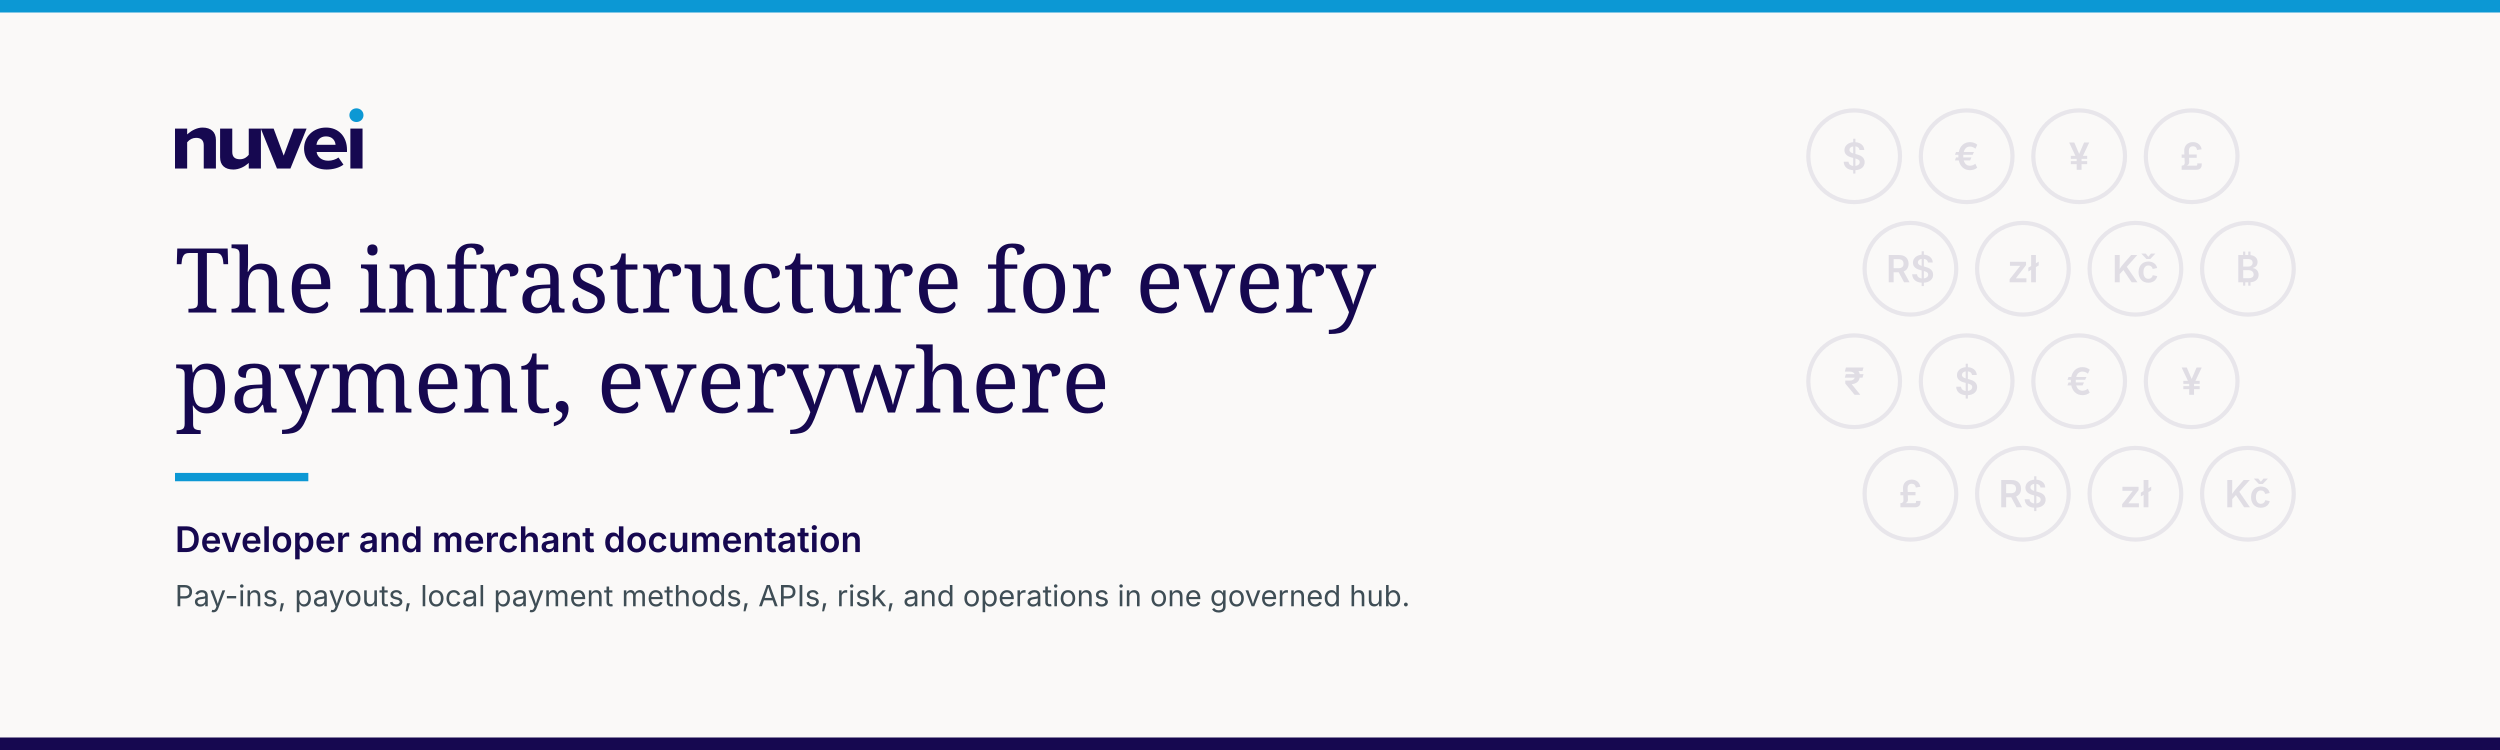
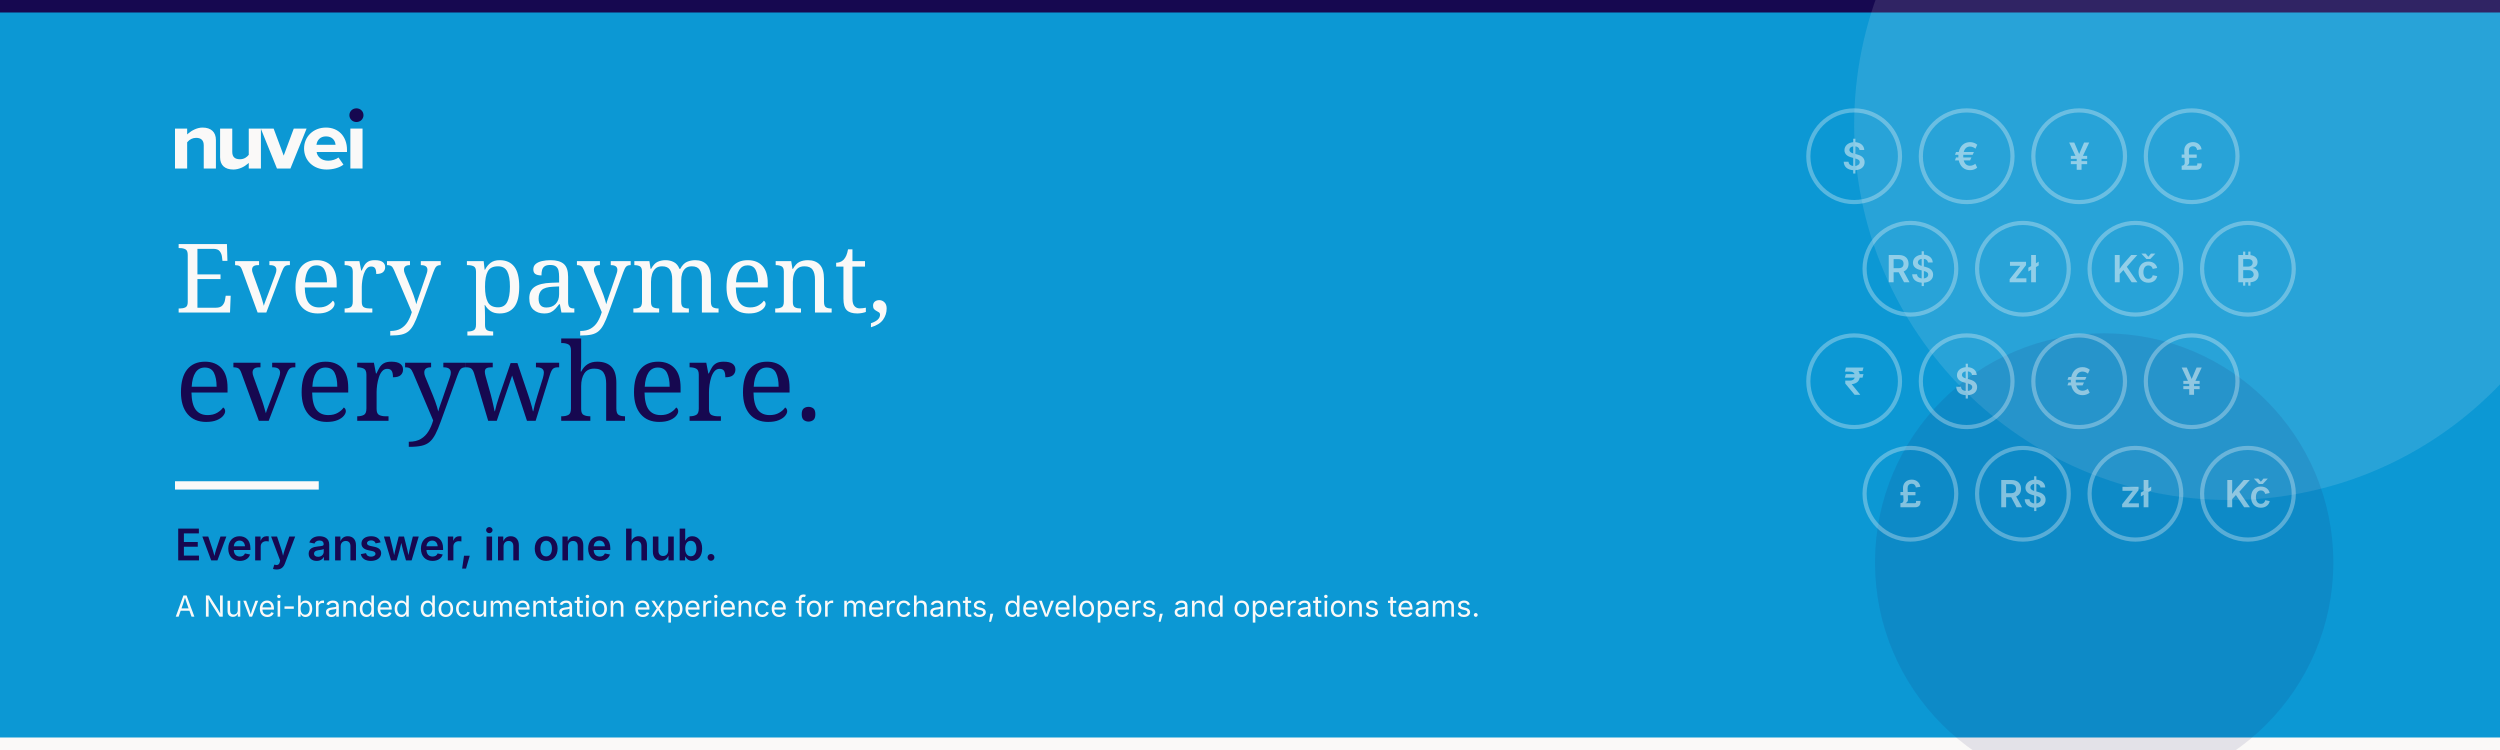
<svg xmlns="http://www.w3.org/2000/svg" width="2400" height="720" viewBox="0 0 2400 720" role="img" aria-labelledby="title desc">
-   <rect width="2400" height="720" fill="#FAF9F8" />
-   <rect x="0" y="0" width="2400" height="12" fill="#0C98D4" />
-   <rect x="0" y="708" width="2400" height="12" fill="#160850" />
-   <g opacity="0.08" fill="none" stroke="#160850" stroke-width="4">
+   <rect width="2400" height="720" fill="#0C98D4" />
+   <rect x="0" y="0" width="2400" height="12" fill="#160850" />
+   <rect x="0" y="708" width="2400" height="12" fill="#FAF9F8" />
+   <circle cx="2140" cy="120" r="360" fill="#FAF9F8" opacity="0.12" />
+   <circle cx="2020" cy="540" r="220" fill="#160850" opacity="0.10" />
+   <g opacity="0.32" fill="none" stroke="#FAF9F8" stroke-width="4">
    <circle cx="1780" cy="150" r="44" />
    <circle cx="1888" cy="150" r="44" />
    <circle cx="1996" cy="150" r="44" />
    <circle cx="2104" cy="150" r="44" />
    <circle cx="1834" cy="258" r="44" />
    <circle cx="1942" cy="258" r="44" />
    <circle cx="2050" cy="258" r="44" />
    <circle cx="2158" cy="258" r="44" />
    <circle cx="1780" cy="366" r="44" />
    <circle cx="1888" cy="366" r="44" />
    <circle cx="1996" cy="366" r="44" />
    <circle cx="2104" cy="366" r="44" />
    <circle cx="1834" cy="474" r="44" />
    <circle cx="1942" cy="474" r="44" />
    <circle cx="2050" cy="474" r="44" />
    <circle cx="2158" cy="474" r="44" />
  </g>
-   <g opacity="0.12" fill="#160850" font-family="Inter Tight, Inter, Arial, sans-serif" font-size="36" font-weight="600" text-anchor="middle">
+   <g opacity="0.5" fill="#FAF9F8" font-family="Inter Tight, Inter, Arial, sans-serif" font-size="36" font-weight="600" text-anchor="middle">
    <text x="1780" y="163">$</text>
    <text x="1888" y="163">€</text>
    <text x="1996" y="163">¥</text>
    <text x="2104" y="163">£</text>
    <text x="1834" y="271">R$</text>
    <text x="1942" y="271">zł</text>
    <text x="2050" y="271">Kč</text>
    <text x="2158" y="271">₿</text>
    <text x="1780" y="379">₹</text>
    <text x="1888" y="379">$</text>
    <text x="1996" y="379">€</text>
    <text x="2104" y="379">¥</text>
    <text x="1834" y="487">£</text>
    <text x="1942" y="487">R$</text>
    <text x="2050" y="487">zł</text>
    <text x="2158" y="487">Kč</text>
  </g>
  <g transform="translate(168 104) scale(2.35)">
    <g clip-path="url(#nuvei-logo-clip)">
-       <path d="M16.715 12.922V24.587H11.742V15.117C11.742 13.088 10.696 12.058 8.624 12.058C7.233 12.058 5.99 12.66 5.034 13.796L4.966 13.875V24.587H0V8.271H4.966V10.661L5.437 10.255C6.776 9.092 8.997 7.856 11.247 7.856C14.717 7.856 16.715 9.702 16.715 12.922Z" fill="#160850" />
-       <path d="M70.263 17.848V16.968C70.263 11.518 66.816 7.854 61.677 7.854C56.538 7.854 52.725 11.531 52.725 16.409C52.725 21.286 56.508 25 61.924 25C64.639 25 67.249 24.236 68.812 22.993L66.786 20.093C65.732 20.878 64.1 21.395 62.613 21.395C59.771 21.395 58.328 19.738 57.953 18.321C57.893 18.179 57.869 17.848 57.869 17.848H70.263ZM57.789 14.905L57.849 14.586C58.112 13.075 59.262 11.461 61.679 11.461C64.253 11.461 65.373 13.154 65.545 14.601L65.583 14.907H57.791L57.789 14.905Z" fill="#160850" />
-       <path d="M76.611 8.271H71.639V24.587H76.611V8.271Z" fill="#160850" />
-       <path d="M30.132 8.271H35.099V24.587H30.132V22.29L29.661 22.697C28.391 23.817 26.192 25 23.851 25C20.352 25 18.422 23.228 18.422 20.006V8.27H23.394V17.804C23.394 19.817 24.426 20.799 26.543 20.799C28.292 20.799 29.429 19.853 30.072 19.055L30.132 18.982V8.27V8.271Z" fill="#160850" />
-       <path d="M53.76 8.271L47.156 24.585H41.651L35.047 8.271H40.29L44.404 19.316L48.517 8.271H53.76Z" fill="#160850" />
-       <path d="M77 2.797C77 4.366 75.736 5.594 74.12 5.594C72.505 5.594 71.24 4.366 71.24 2.797C71.24 1.228 72.505 0 74.12 0C75.736 0 77 1.228 77 2.797Z" fill="#0C98D4" />
+       <path d="M16.715 12.922V24.587H11.742V15.117C11.742 13.088 10.696 12.058 8.624 12.058C7.233 12.058 5.99 12.66 5.034 13.796L4.966 13.875V24.587H0V8.271H4.966V10.661L5.437 10.255C6.776 9.092 8.997 7.856 11.247 7.856C14.717 7.856 16.715 9.702 16.715 12.922Z" fill="#FAF9F8" />
+       <path d="M70.263 17.848V16.968C70.263 11.518 66.816 7.854 61.677 7.854C56.538 7.854 52.725 11.531 52.725 16.409C52.725 21.286 56.508 25 61.924 25C64.639 25 67.249 24.236 68.812 22.993L66.786 20.093C65.732 20.878 64.1 21.395 62.613 21.395C59.771 21.395 58.328 19.738 57.953 18.321C57.893 18.179 57.869 17.848 57.869 17.848H70.263ZM57.789 14.905L57.849 14.586C58.112 13.075 59.262 11.461 61.679 11.461C64.253 11.461 65.373 13.154 65.545 14.601L65.583 14.907H57.791L57.789 14.905Z" fill="#FAF9F8" />
+       <path d="M76.611 8.271H71.639V24.587H76.611V8.271Z" fill="#FAF9F8" />
+       <path d="M30.132 8.271H35.099V24.587H30.132V22.29L29.661 22.697C28.391 23.817 26.192 25 23.851 25C20.352 25 18.422 23.228 18.422 20.006V8.27H23.394V17.804C23.394 19.817 24.426 20.799 26.543 20.799C28.292 20.799 29.429 19.853 30.072 19.055L30.132 18.982V8.27V8.271Z" fill="#FAF9F8" />
+       <path d="M53.76 8.271L47.156 24.585H41.651L35.047 8.271H40.29L44.404 19.316L48.517 8.271H53.76Z" fill="#FAF9F8" />
+       <path d="M77 2.797C77 4.366 75.736 5.594 74.12 5.594C72.505 5.594 71.24 4.366 71.24 2.797C71.24 1.228 72.505 0 74.12 0C75.736 0 77 1.228 77 2.797Z" fill="#160850" />
    </g>
  </g>
-   <text x="168" y="300" fill="#160850" font-family="Georgia, 'Source Serif 4', 'Source Serif Pro', serif" font-size="86">The infrastructure for every</text>
-   <text x="168" y="396" fill="#160850" font-family="Georgia, 'Source Serif 4', 'Source Serif Pro', serif" font-size="86">payment, everywhere</text>
-   <rect x="168" y="454" width="128" height="8" fill="#0C98D4" />
-   <text x="168" y="530" fill="#160850" font-family="Inter Tight, Inter, Arial, sans-serif" font-size="34" font-weight="600">Developer and merchant documentation</text>
-   <text x="168" y="582" fill="#3E4D55" font-family="Inter Tight, Inter, Arial, sans-serif" font-size="28">Pay-ins, payouts, local payment methods, APIs, risk, and operations in one governed hub.</text>
+   <text x="168" y="300" fill="#FAF9F8" font-family="Georgia, 'Source Serif 4', 'Source Serif Pro', serif" font-size="92">Every payment,</text>
+   <text x="168" y="404" fill="#160850" font-family="Georgia, 'Source Serif 4', 'Source Serif Pro', serif" font-size="104">everywhere.</text>
+   <rect x="168" y="462" width="138" height="8" fill="#FAF9F8" />
+   <text x="168" y="538" fill="#160850" font-family="Inter Tight, Inter, Arial, sans-serif" font-size="42" font-weight="600">Every answer, in one hub.</text>
+   <text x="168" y="592" fill="#FAF9F8" font-family="Inter Tight, Inter, Arial, sans-serif" font-size="28">A Nuvei-branded documentation experience for merchants, developers, and operations teams.</text>
  <defs>
    <clipPath id="nuvei-logo-clip">
      <rect width="77" height="25" fill="#fff" />
    </clipPath>
  </defs>
</svg>
